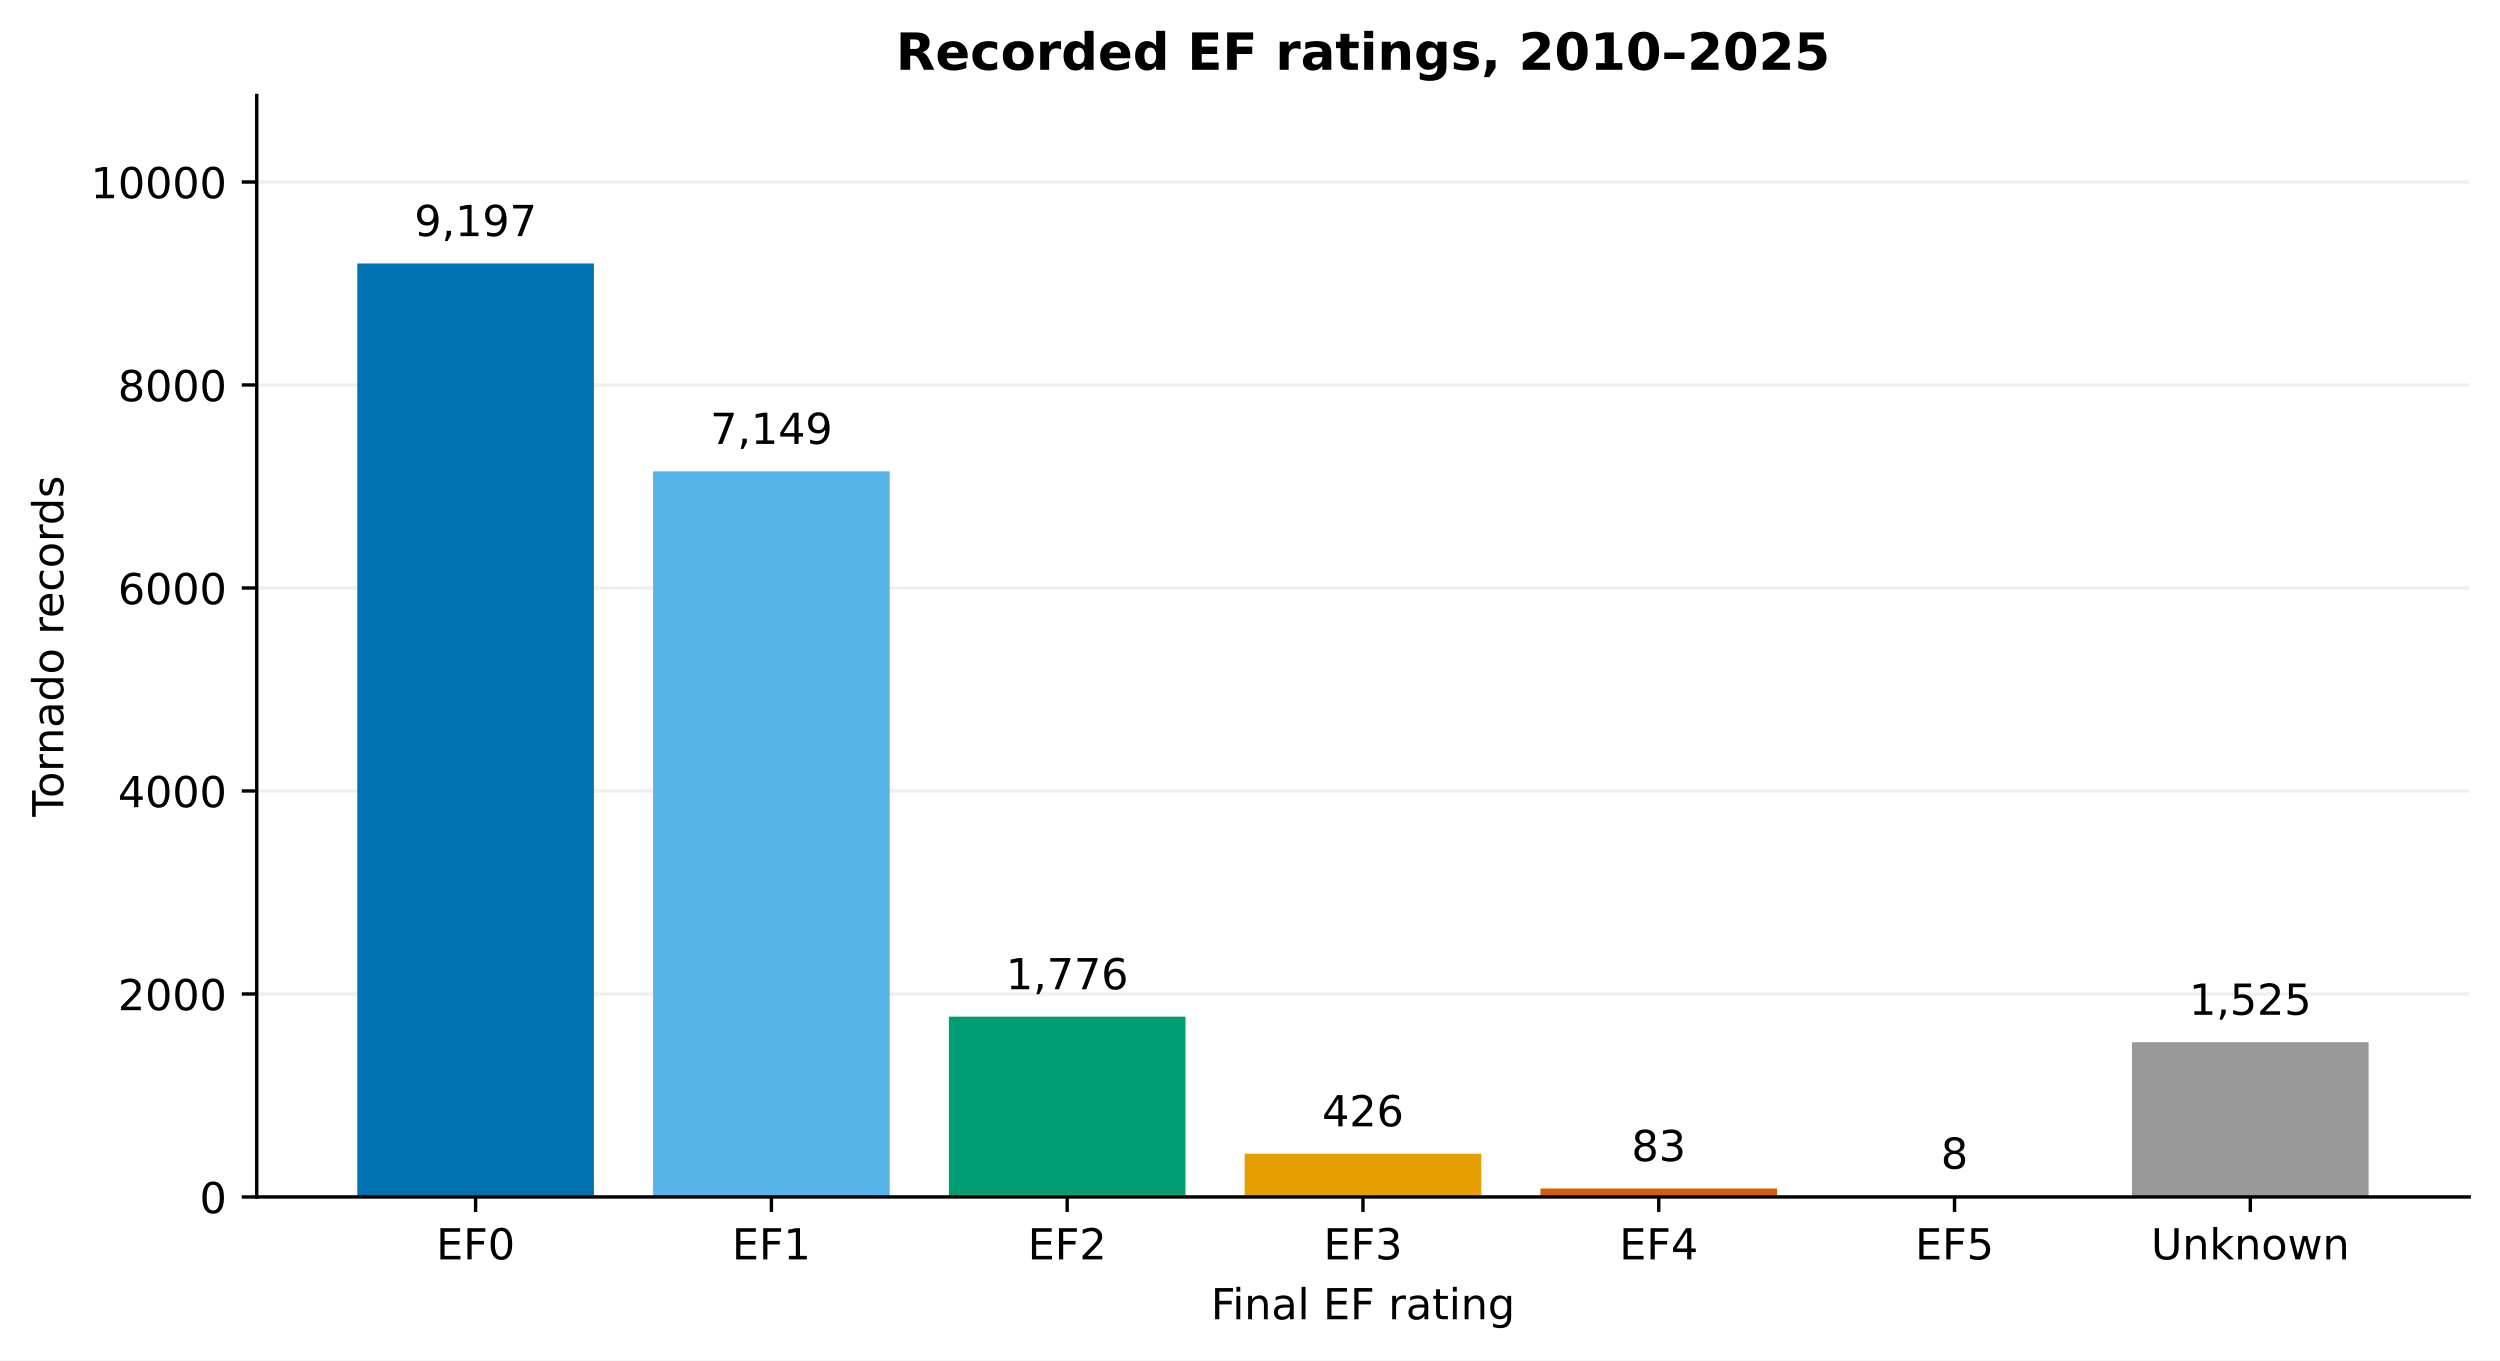
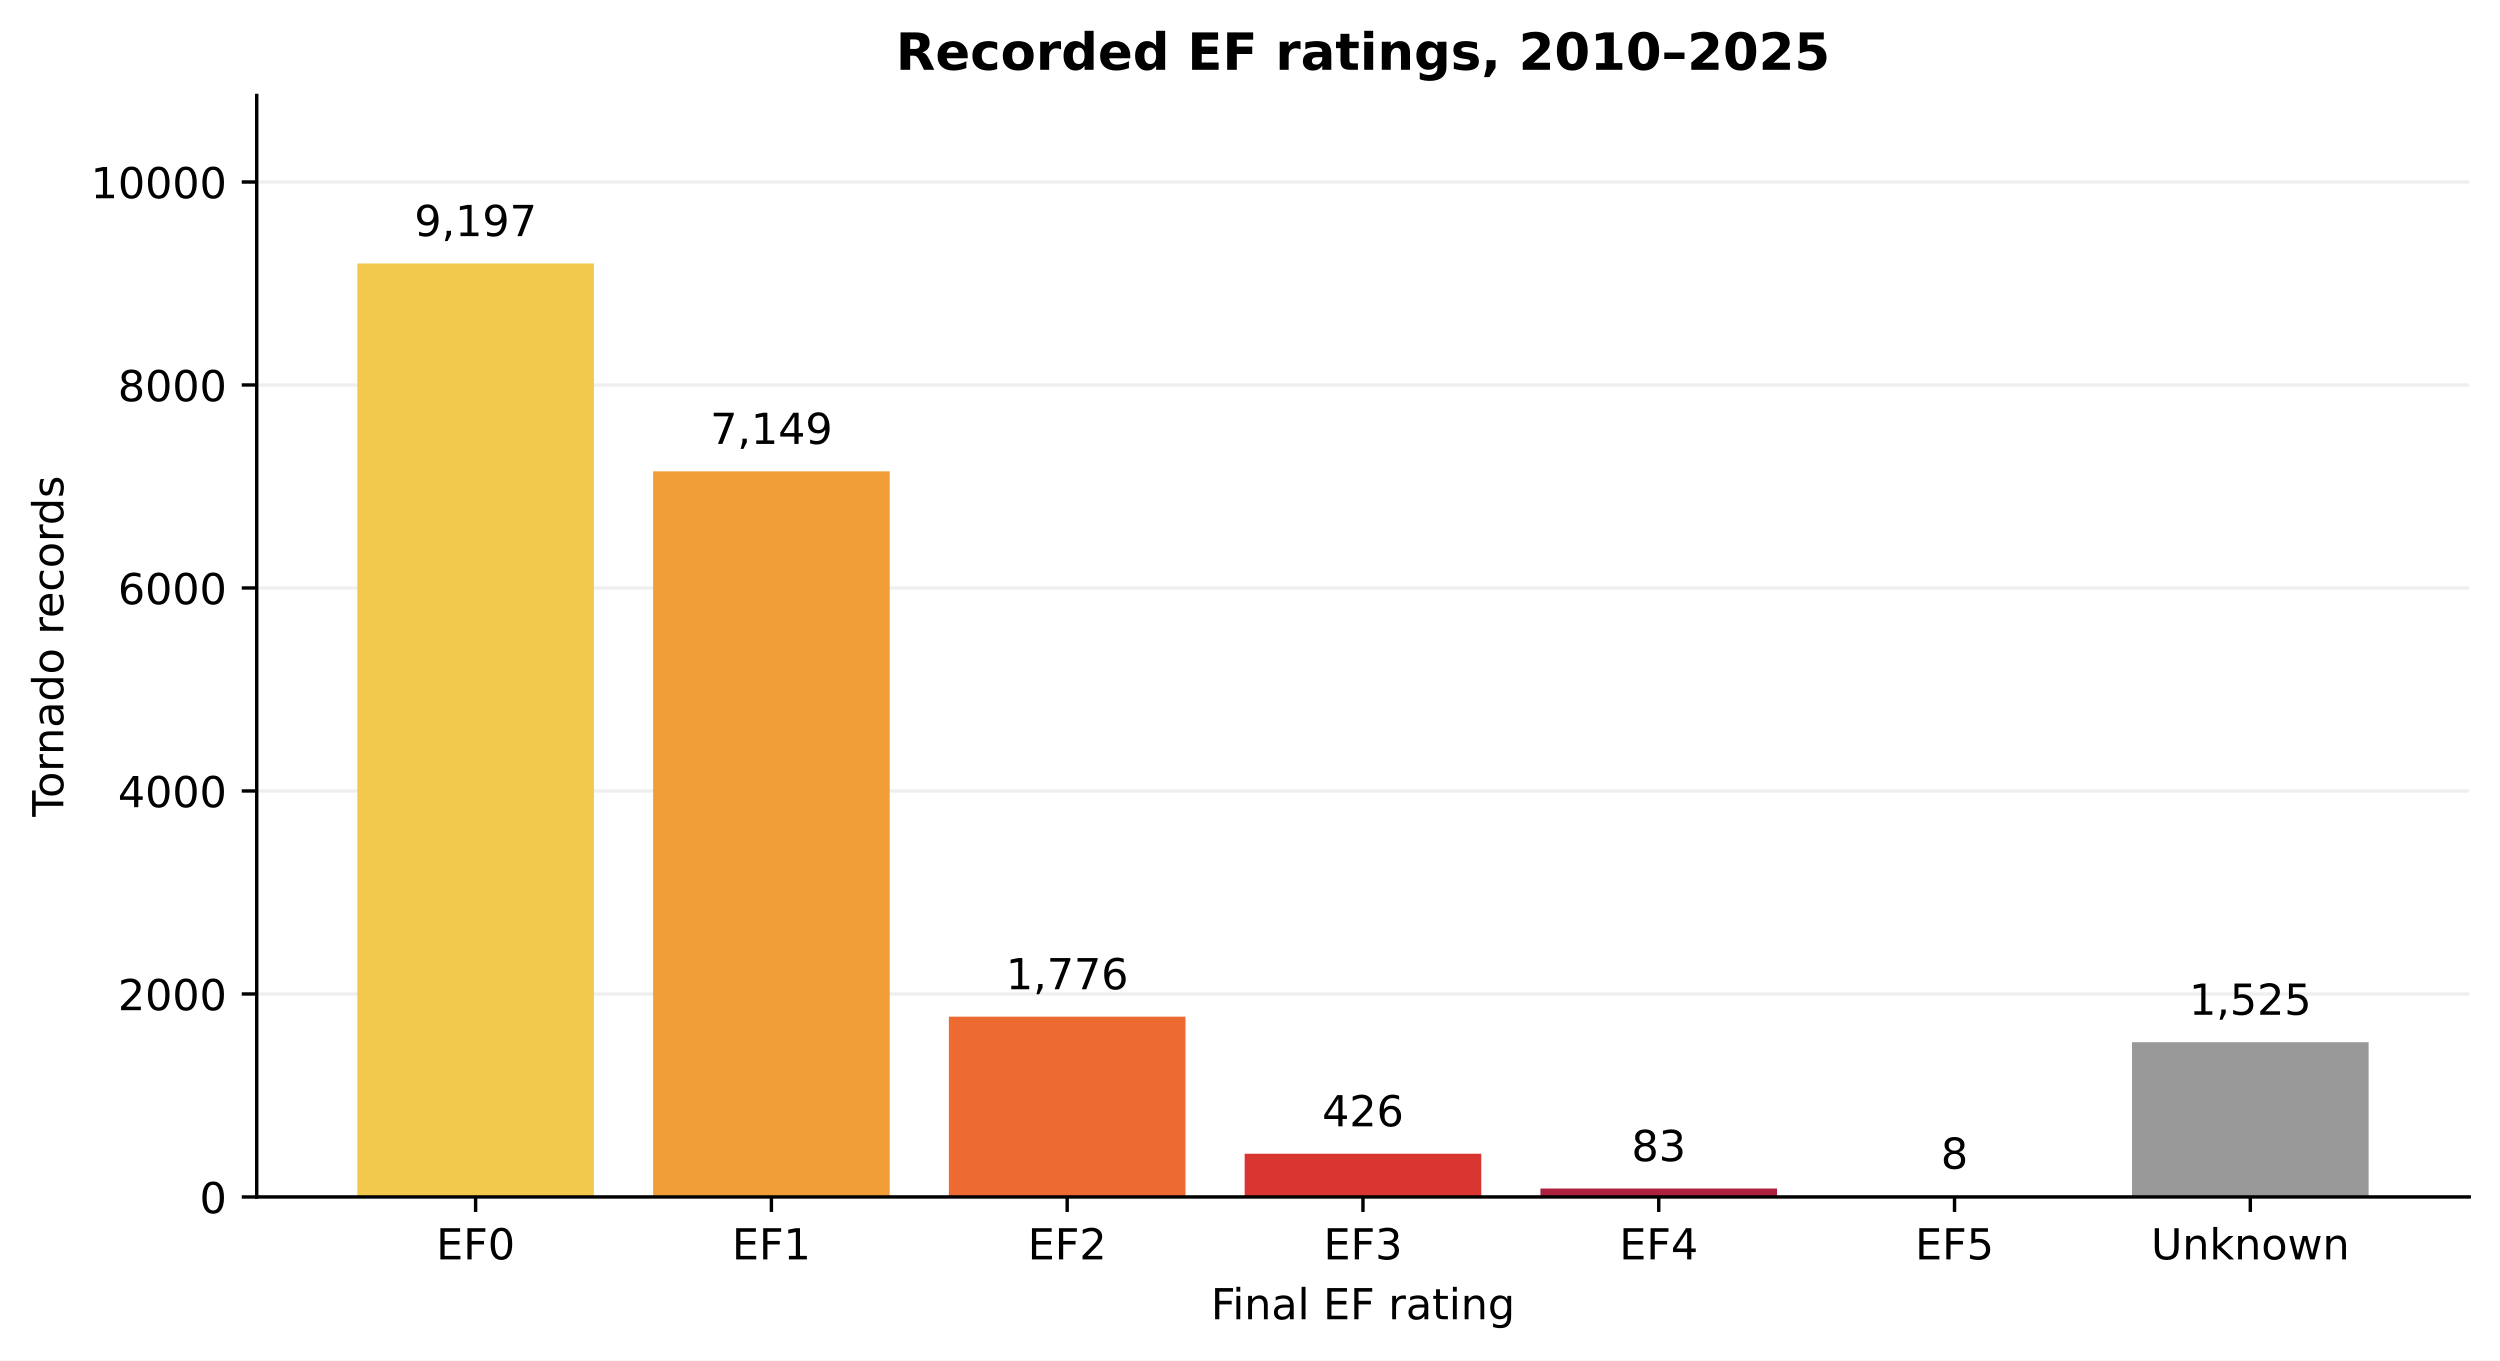
<svg xmlns="http://www.w3.org/2000/svg" xmlns:xlink="http://www.w3.org/1999/xlink" width="584.4pt" height="318pt" viewBox="0 0 584.4 318" version="1.1">
  <defs>
    <style type="text/css">*{stroke-linejoin: round; stroke-linecap: butt}</style>
  </defs>
  <g id="figure_1">
    <g id="patch_1">
-       <path d="M 0 318  L 584.4 318  L 584.4 0  L 0 0  z " style="fill: #ffffff" />
+       <path d="M 0 318 L 584.4 318 L 584.4 0 L 0 0 z " style="fill: #ffffff" />
    </g>
    <g id="axes_1">
      <g id="patch_2">
-         <path d="M 60.013 279.798  L 577.2 279.798  L 577.2 22.318  L 60.013 22.318  z " style="fill: #ffffff" />
+         <path d="M 60.013 279.798 L 577.2 279.798 L 577.2 22.318 L 60.013 22.318 z " style="fill: #ffffff" />
      </g>
      <g id="matplotlib.axis_1">
        <g id="xtick_1">
          <g id="line2d_1">
            <defs>
-               <path id="m675b1b8ab7" d="M 0 0  L 0 3.5  " style="stroke: #000000; stroke-width: 0.8" />
+               <path id="m83a48289b8" d="M 0 0 L 0 3.5 " style="stroke: #000000; stroke-width: 0.8" />
            </defs>
            <g>
-               <use xlink:href="#m675b1b8ab7" x="111.179" y="279.798" style="stroke: #000000; stroke-width: 0.8" />
+               <use xlink:href="#m83a48289b8" x="111.179" y="279.798" style="stroke: #000000; stroke-width: 0.8" />
            </g>
          </g>
          <g id="text_1">
            <text style="font-size: 10px; font-family: 'DejaVu Sans'; text-anchor: middle" x="111.179" y="294.396" transform="rotate(-0 111.1788 294.3956)">EF0</text>
          </g>
        </g>
        <g id="xtick_2">
          <g id="line2d_2">
            <g>
-               <use xlink:href="#m675b1b8ab7" x="180.321" y="279.798" style="stroke: #000000; stroke-width: 0.8" />
+               <use xlink:href="#m83a48289b8" x="180.321" y="279.798" style="stroke: #000000; stroke-width: 0.8" />
            </g>
          </g>
          <g id="text_2">
            <text style="font-size: 10px; font-family: 'DejaVu Sans'; text-anchor: middle" x="180.321" y="294.396" transform="rotate(-0 180.3213 294.3956)">EF1</text>
          </g>
        </g>
        <g id="xtick_3">
          <g id="line2d_3">
            <g>
-               <use xlink:href="#m675b1b8ab7" x="249.464" y="279.798" style="stroke: #000000; stroke-width: 0.8" />
+               <use xlink:href="#m83a48289b8" x="249.464" y="279.798" style="stroke: #000000; stroke-width: 0.8" />
            </g>
          </g>
          <g id="text_3">
            <text style="font-size: 10px; font-family: 'DejaVu Sans'; text-anchor: middle" x="249.464" y="294.396" transform="rotate(-0 249.4639 294.3956)">EF2</text>
          </g>
        </g>
        <g id="xtick_4">
          <g id="line2d_4">
            <g>
-               <use xlink:href="#m675b1b8ab7" x="318.606" y="279.798" style="stroke: #000000; stroke-width: 0.8" />
+               <use xlink:href="#m83a48289b8" x="318.606" y="279.798" style="stroke: #000000; stroke-width: 0.8" />
            </g>
          </g>
          <g id="text_4">
            <text style="font-size: 10px; font-family: 'DejaVu Sans'; text-anchor: middle" x="318.606" y="294.396" transform="rotate(-0 318.6064 294.3956)">EF3</text>
          </g>
        </g>
        <g id="xtick_5">
          <g id="line2d_5">
            <g>
-               <use xlink:href="#m675b1b8ab7" x="387.749" y="279.798" style="stroke: #000000; stroke-width: 0.8" />
+               <use xlink:href="#m83a48289b8" x="387.749" y="279.798" style="stroke: #000000; stroke-width: 0.8" />
            </g>
          </g>
          <g id="text_5">
            <text style="font-size: 10px; font-family: 'DejaVu Sans'; text-anchor: middle" x="387.749" y="294.396" transform="rotate(-0 387.7489 294.3956)">EF4</text>
          </g>
        </g>
        <g id="xtick_6">
          <g id="line2d_6">
            <g>
-               <use xlink:href="#m675b1b8ab7" x="456.891" y="279.798" style="stroke: #000000; stroke-width: 0.8" />
+               <use xlink:href="#m83a48289b8" x="456.891" y="279.798" style="stroke: #000000; stroke-width: 0.8" />
            </g>
          </g>
          <g id="text_6">
            <text style="font-size: 10px; font-family: 'DejaVu Sans'; text-anchor: middle" x="456.891" y="294.396" transform="rotate(-0 456.8915 294.3956)">EF5</text>
          </g>
        </g>
        <g id="xtick_7">
          <g id="line2d_7">
            <g>
-               <use xlink:href="#m675b1b8ab7" x="526.034" y="279.798" style="stroke: #000000; stroke-width: 0.8" />
+               <use xlink:href="#m83a48289b8" x="526.034" y="279.798" style="stroke: #000000; stroke-width: 0.8" />
            </g>
          </g>
          <g id="text_7">
            <text style="font-size: 10px; font-family: 'DejaVu Sans'; text-anchor: middle" x="526.034" y="294.396" transform="rotate(-0 526.034 294.3964)">Unknown</text>
          </g>
        </g>
        <g id="text_8">
          <text style="font-size: 10px; font-family: 'DejaVu Sans'; text-anchor: middle" x="318.606" y="308.397" transform="rotate(-0 318.6064 308.3972)">Final EF rating</text>
        </g>
      </g>
      <g id="matplotlib.axis_2">
        <g id="ytick_1">
          <g id="line2d_8">
-             <path d="M 60.013 279.798  L 577.2 279.798  " clip-path="url(#p73658174ab)" style="fill: none; stroke: #b0b0b0; stroke-opacity: 0.2; stroke-width: 0.8; stroke-linecap: square" />
+             <path d="M 60.013 279.798 L 577.2 279.798 " clip-path="url(#p605cbb87fe)" style="fill: none; stroke: #b0b0b0; stroke-opacity: 0.2; stroke-width: 0.8; stroke-linecap: square" />
          </g>
          <g id="line2d_9">
            <defs>
-               <path id="m70cec92ad7" d="M 0 0  L -3.5 0  " style="stroke: #000000; stroke-width: 0.8" />
+               <path id="mcf42618e52" d="M 0 0 L -3.5 0 " style="stroke: #000000; stroke-width: 0.8" />
            </defs>
            <g>
-               <use xlink:href="#m70cec92ad7" x="60.013" y="279.798" style="stroke: #000000; stroke-width: 0.8" />
+               <use xlink:href="#mcf42618e52" x="60.013" y="279.798" style="stroke: #000000; stroke-width: 0.8" />
            </g>
          </g>
          <g id="text_9">
            <text style="font-size: 10px; font-family: 'DejaVu Sans'; text-anchor: end" x="53.013" y="283.597" transform="rotate(-0 53.01328 283.5968)">0</text>
          </g>
        </g>
        <g id="ytick_2">
          <g id="line2d_10">
-             <path d="M 60.013 232.347  L 577.2 232.347  " clip-path="url(#p73658174ab)" style="fill: none; stroke: #b0b0b0; stroke-opacity: 0.2; stroke-width: 0.8; stroke-linecap: square" />
+             <path d="M 60.013 232.347 L 577.2 232.347 " clip-path="url(#p605cbb87fe)" style="fill: none; stroke: #b0b0b0; stroke-opacity: 0.2; stroke-width: 0.8; stroke-linecap: square" />
          </g>
          <g id="line2d_11">
            <g>
-               <use xlink:href="#m70cec92ad7" x="60.013" y="232.347" style="stroke: #000000; stroke-width: 0.8" />
+               <use xlink:href="#mcf42618e52" x="60.013" y="232.347" style="stroke: #000000; stroke-width: 0.8" />
            </g>
          </g>
          <g id="text_10">
            <text style="font-size: 10px; font-family: 'DejaVu Sans'; text-anchor: end" x="53.013" y="236.146" transform="rotate(-0 53.01328 236.1458)">2000</text>
          </g>
        </g>
        <g id="ytick_3">
          <g id="line2d_12">
-             <path d="M 60.013 184.896  L 577.2 184.896  " clip-path="url(#p73658174ab)" style="fill: none; stroke: #b0b0b0; stroke-opacity: 0.2; stroke-width: 0.8; stroke-linecap: square" />
+             <path d="M 60.013 184.896 L 577.2 184.896 " clip-path="url(#p605cbb87fe)" style="fill: none; stroke: #b0b0b0; stroke-opacity: 0.2; stroke-width: 0.8; stroke-linecap: square" />
          </g>
          <g id="line2d_13">
            <g>
-               <use xlink:href="#m70cec92ad7" x="60.013" y="184.896" style="stroke: #000000; stroke-width: 0.8" />
+               <use xlink:href="#mcf42618e52" x="60.013" y="184.896" style="stroke: #000000; stroke-width: 0.8" />
            </g>
          </g>
          <g id="text_11">
            <text style="font-size: 10px; font-family: 'DejaVu Sans'; text-anchor: end" x="53.013" y="188.695" transform="rotate(-0 53.01328 188.6949)">4000</text>
          </g>
        </g>
        <g id="ytick_4">
          <g id="line2d_14">
-             <path d="M 60.013 137.445  L 577.2 137.445  " clip-path="url(#p73658174ab)" style="fill: none; stroke: #b0b0b0; stroke-opacity: 0.2; stroke-width: 0.8; stroke-linecap: square" />
+             <path d="M 60.013 137.445 L 577.2 137.445 " clip-path="url(#p605cbb87fe)" style="fill: none; stroke: #b0b0b0; stroke-opacity: 0.2; stroke-width: 0.8; stroke-linecap: square" />
          </g>
          <g id="line2d_15">
            <g>
-               <use xlink:href="#m70cec92ad7" x="60.013" y="137.445" style="stroke: #000000; stroke-width: 0.8" />
+               <use xlink:href="#mcf42618e52" x="60.013" y="137.445" style="stroke: #000000; stroke-width: 0.8" />
            </g>
          </g>
          <g id="text_12">
            <text style="font-size: 10px; font-family: 'DejaVu Sans'; text-anchor: end" x="53.013" y="141.244" transform="rotate(-0 53.01328 141.2439)">6000</text>
          </g>
        </g>
        <g id="ytick_5">
          <g id="line2d_16">
-             <path d="M 60.013 89.994  L 577.2 89.994  " clip-path="url(#p73658174ab)" style="fill: none; stroke: #b0b0b0; stroke-opacity: 0.2; stroke-width: 0.8; stroke-linecap: square" />
+             <path d="M 60.013 89.994 L 577.2 89.994 " clip-path="url(#p605cbb87fe)" style="fill: none; stroke: #b0b0b0; stroke-opacity: 0.2; stroke-width: 0.8; stroke-linecap: square" />
          </g>
          <g id="line2d_17">
            <g>
-               <use xlink:href="#m70cec92ad7" x="60.013" y="89.994" style="stroke: #000000; stroke-width: 0.8" />
+               <use xlink:href="#mcf42618e52" x="60.013" y="89.994" style="stroke: #000000; stroke-width: 0.8" />
            </g>
          </g>
          <g id="text_13">
            <text style="font-size: 10px; font-family: 'DejaVu Sans'; text-anchor: end" x="53.013" y="93.793" transform="rotate(-0 53.01328 93.79294)">8000</text>
          </g>
        </g>
        <g id="ytick_6">
          <g id="line2d_18">
-             <path d="M 60.013 42.543  L 577.2 42.543  " clip-path="url(#p73658174ab)" style="fill: none; stroke: #b0b0b0; stroke-opacity: 0.2; stroke-width: 0.8; stroke-linecap: square" />
+             <path d="M 60.013 42.543 L 577.2 42.543 " clip-path="url(#p605cbb87fe)" style="fill: none; stroke: #b0b0b0; stroke-opacity: 0.2; stroke-width: 0.8; stroke-linecap: square" />
          </g>
          <g id="line2d_19">
            <g>
-               <use xlink:href="#m70cec92ad7" x="60.013" y="42.543" style="stroke: #000000; stroke-width: 0.8" />
+               <use xlink:href="#mcf42618e52" x="60.013" y="42.543" style="stroke: #000000; stroke-width: 0.8" />
            </g>
          </g>
          <g id="text_14">
            <text style="font-size: 10px; font-family: 'DejaVu Sans'; text-anchor: end" x="53.013" y="46.342" transform="rotate(-0 53.01328 46.34198)">10000</text>
          </g>
        </g>
        <g id="text_15">
          <text style="font-size: 10px; font-family: 'DejaVu Sans'; text-anchor: middle" x="14.798" y="151.058" transform="rotate(-90 14.79844 151.058)">Tornado records</text>
        </g>
      </g>
      <g id="patch_3">
-         <path d="M 83.522 279.798  L 138.836 279.798  L 138.836 61.595  L 83.522 61.595  z " clip-path="url(#p73658174ab)" style="fill: #0072b2" />
+         <path d="M 83.522 279.798 L 138.836 279.798 L 138.836 61.595 L 83.522 61.595 z " clip-path="url(#p605cbb87fe)" style="fill: #f2c94c" />
      </g>
      <g id="patch_4">
-         <path d="M 152.664 279.798  L 207.978 279.798  L 207.978 110.184  L 152.664 110.184  z " clip-path="url(#p73658174ab)" style="fill: #56b4e9" />
+         <path d="M 152.664 279.798 L 207.978 279.798 L 207.978 110.184 L 152.664 110.184 z " clip-path="url(#p605cbb87fe)" style="fill: #f29e38" />
      </g>
      <g id="patch_5">
-         <path d="M 221.807 279.798  L 277.121 279.798  L 277.121 237.662  L 221.807 237.662  z " clip-path="url(#p73658174ab)" style="fill: #009e73" />
+         <path d="M 221.807 279.798 L 277.121 279.798 L 277.121 237.662 L 221.807 237.662 z " clip-path="url(#p605cbb87fe)" style="fill: #ed6a32" />
      </g>
      <g id="patch_6">
-         <path d="M 290.949 279.798  L 346.263 279.798  L 346.263 269.691  L 290.949 269.691  z " clip-path="url(#p73658174ab)" style="fill: #e69f00" />
+         <path d="M 290.949 279.798 L 346.263 279.798 L 346.263 269.691 L 290.949 269.691 z " clip-path="url(#p605cbb87fe)" style="fill: #d93632" />
      </g>
      <g id="patch_7">
-         <path d="M 360.092 279.798  L 415.406 279.798  L 415.406 277.829  L 360.092 277.829  z " clip-path="url(#p73658174ab)" style="fill: #d55e00" />
+         <path d="M 360.092 279.798 L 415.406 279.798 L 415.406 277.829 L 360.092 277.829 z " clip-path="url(#p605cbb87fe)" style="fill: #ad203e" />
      </g>
      <g id="patch_8">
-         <path d="M 429.234 279.798  L 484.549 279.798  L 484.549 279.608  L 429.234 279.608  z " clip-path="url(#p73658174ab)" style="fill: #cc79a7" />
+         <path d="M 429.234 279.798 L 484.549 279.798 L 484.549 279.608 L 429.234 279.608 z " clip-path="url(#p605cbb87fe)" style="fill: #650026" />
      </g>
      <g id="patch_9">
-         <path d="M 498.377 279.798  L 553.691 279.798  L 553.691 243.617  L 498.377 243.617  z " clip-path="url(#p73658174ab)" style="fill: #999999" />
+         <path d="M 498.377 279.798 L 553.691 279.798 L 553.691 243.617 L 498.377 243.617 z " clip-path="url(#p605cbb87fe)" style="fill: #999999" />
      </g>
      <g id="patch_10">
-         <path d="M 60.013 279.798  L 60.013 22.318  " style="fill: none; stroke: #000000; stroke-width: 0.8; stroke-linejoin: miter; stroke-linecap: square" />
+         <path d="M 60.013 279.798 L 60.013 22.318 " style="fill: none; stroke: #000000; stroke-width: 0.8; stroke-linejoin: miter; stroke-linecap: square" />
      </g>
      <g id="patch_11">
-         <path d="M 60.013 279.798  L 577.2 279.798  " style="fill: none; stroke: #000000; stroke-width: 0.8; stroke-linejoin: miter; stroke-linecap: square" />
+         <path d="M 60.013 279.798 L 577.2 279.798 " style="fill: none; stroke: #000000; stroke-width: 0.8; stroke-linejoin: miter; stroke-linecap: square" />
      </g>
      <g id="text_16">
        <text style="font-size: 10px; font-family: 'DejaVu Sans'; text-anchor: middle" x="111.179" y="55.192" transform="rotate(-0 111.1788 55.19237)">9,197</text>
      </g>
      <g id="text_17">
        <text style="font-size: 10px; font-family: 'DejaVu Sans'; text-anchor: middle" x="180.321" y="103.782" transform="rotate(-0 180.3213 103.7822)">7,149</text>
      </g>
      <g id="text_18">
        <text style="font-size: 10px; font-family: 'DejaVu Sans'; text-anchor: middle" x="249.464" y="231.259" transform="rotate(-0 249.4639 231.2592)">1,776</text>
      </g>
      <g id="text_19">
        <text style="font-size: 10px; font-family: 'DejaVu Sans'; text-anchor: middle" x="318.606" y="263.289" transform="rotate(-0 318.6064 263.2886)">426</text>
      </g>
      <g id="text_20">
        <text style="font-size: 10px; font-family: 'DejaVu Sans'; text-anchor: middle" x="387.749" y="271.426" transform="rotate(-0 387.7489 271.4264)">83</text>
      </g>
      <g id="text_21">
        <text style="font-size: 10px; font-family: 'DejaVu Sans'; text-anchor: middle" x="456.891" y="273.206" transform="rotate(-0 456.8915 273.2058)">8</text>
      </g>
      <g id="text_22">
        <text style="font-size: 10px; font-family: 'DejaVu Sans'; text-anchor: middle" x="526.034" y="237.214" transform="rotate(-0 526.034 237.2143)">1,525</text>
      </g>
      <g id="text_23">
        <text style="font-weight: 700; font-size: 12px; font-family: 'DejaVu Sans'; text-anchor: middle" x="318.606" y="16.318" transform="rotate(-0 318.6064 16.31812)">Recorded EF ratings, 2010–2025</text>
      </g>
    </g>
  </g>
  <defs>
-     <clipPath id="p73658174ab">
+     <clipPath id="p605cbb87fe">
      <rect x="60.013" y="22.318" width="517.186" height="257.48" />
    </clipPath>
  </defs>
</svg>
